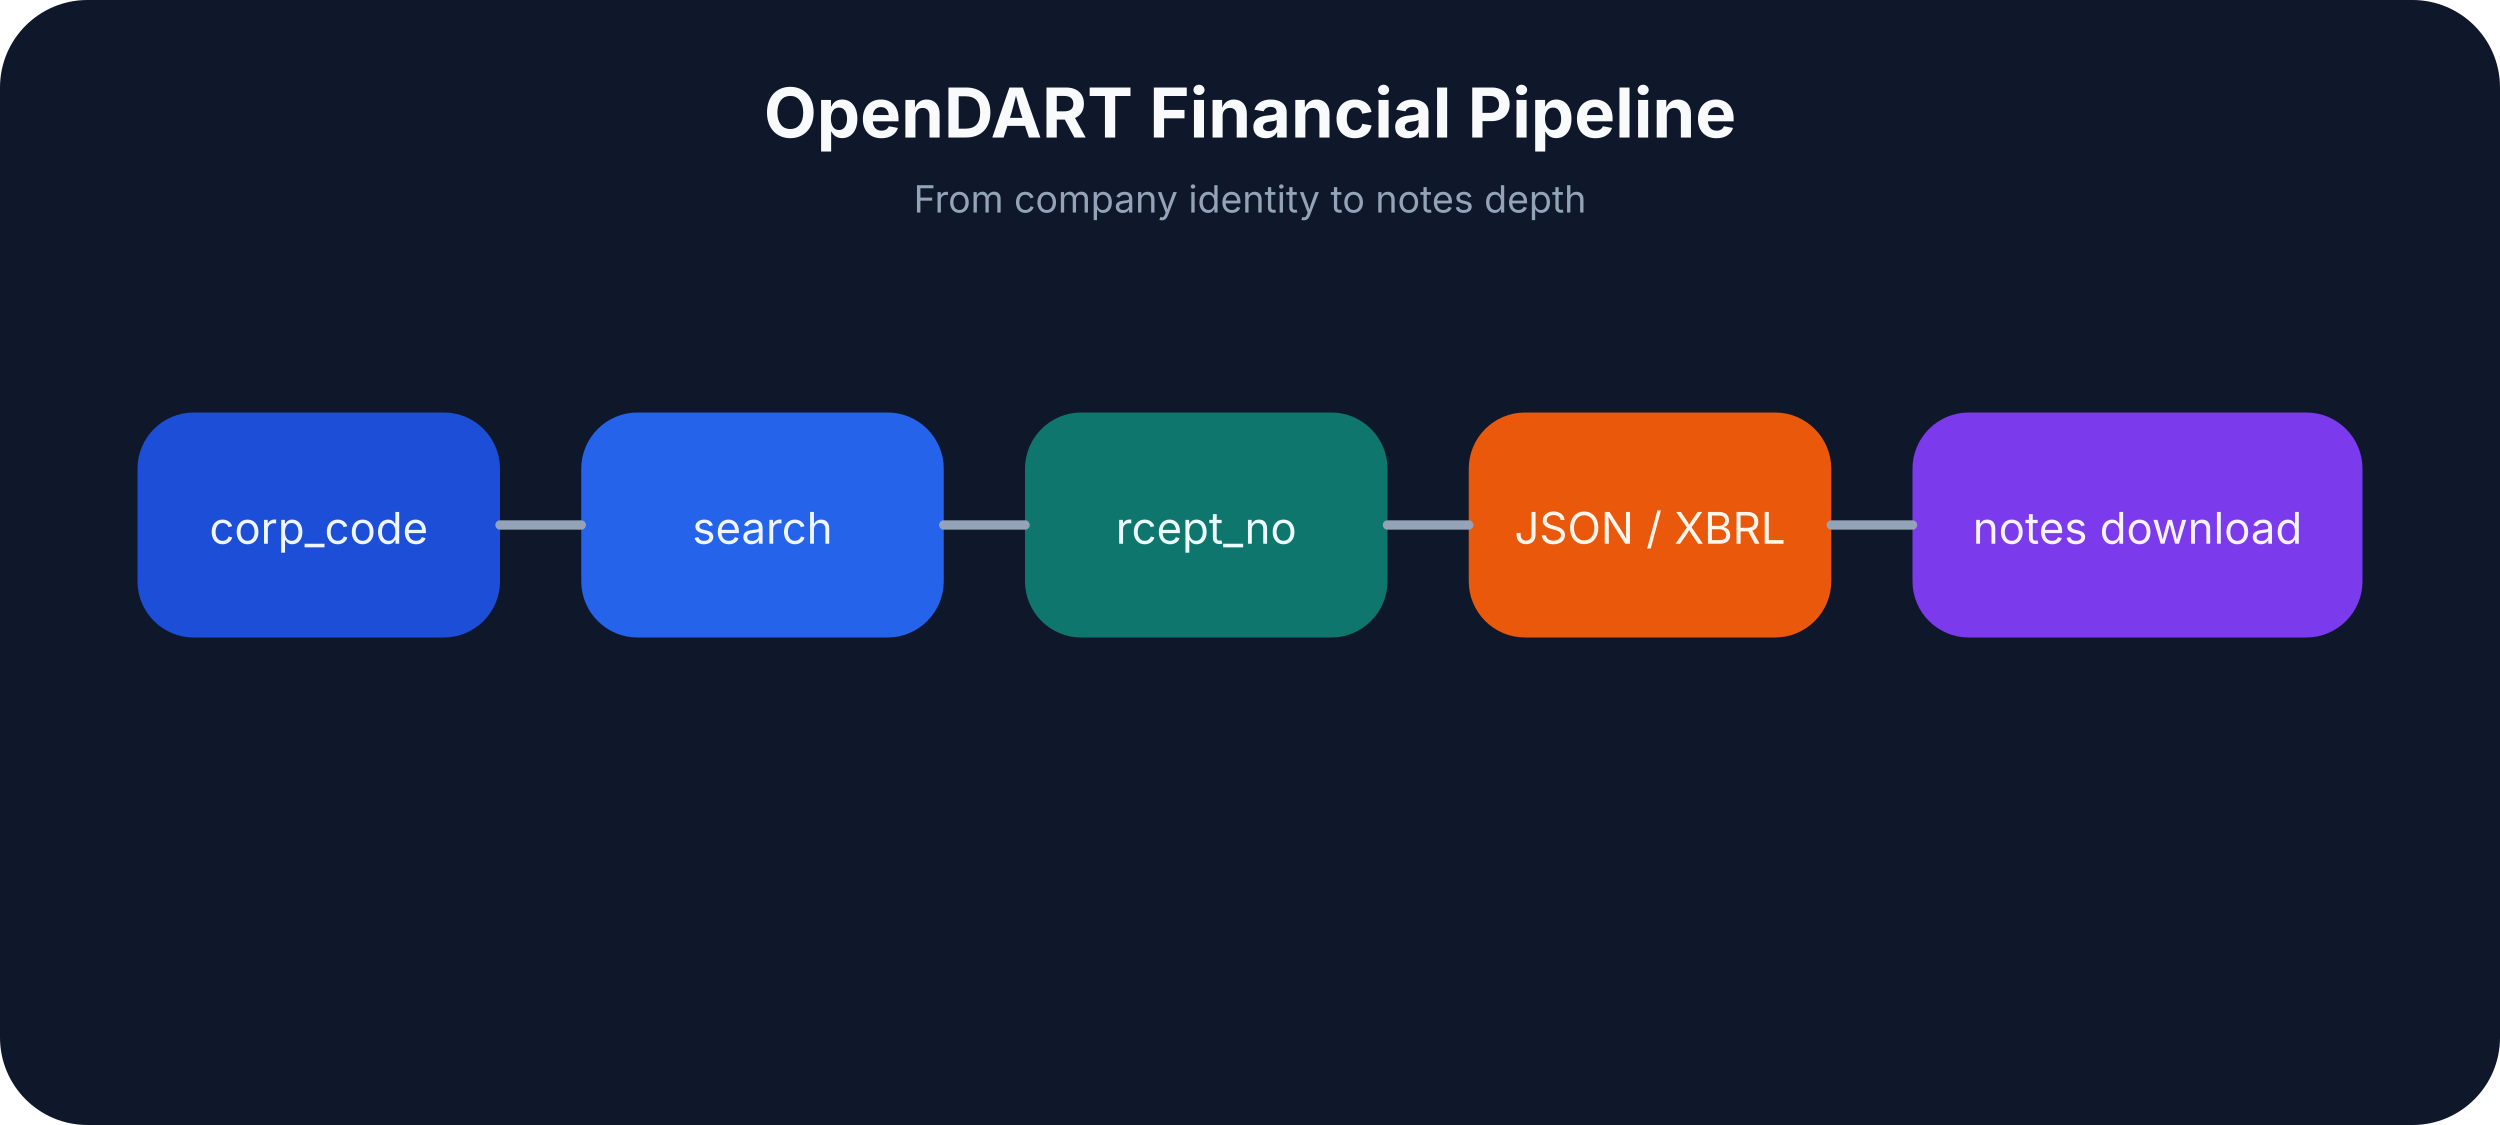
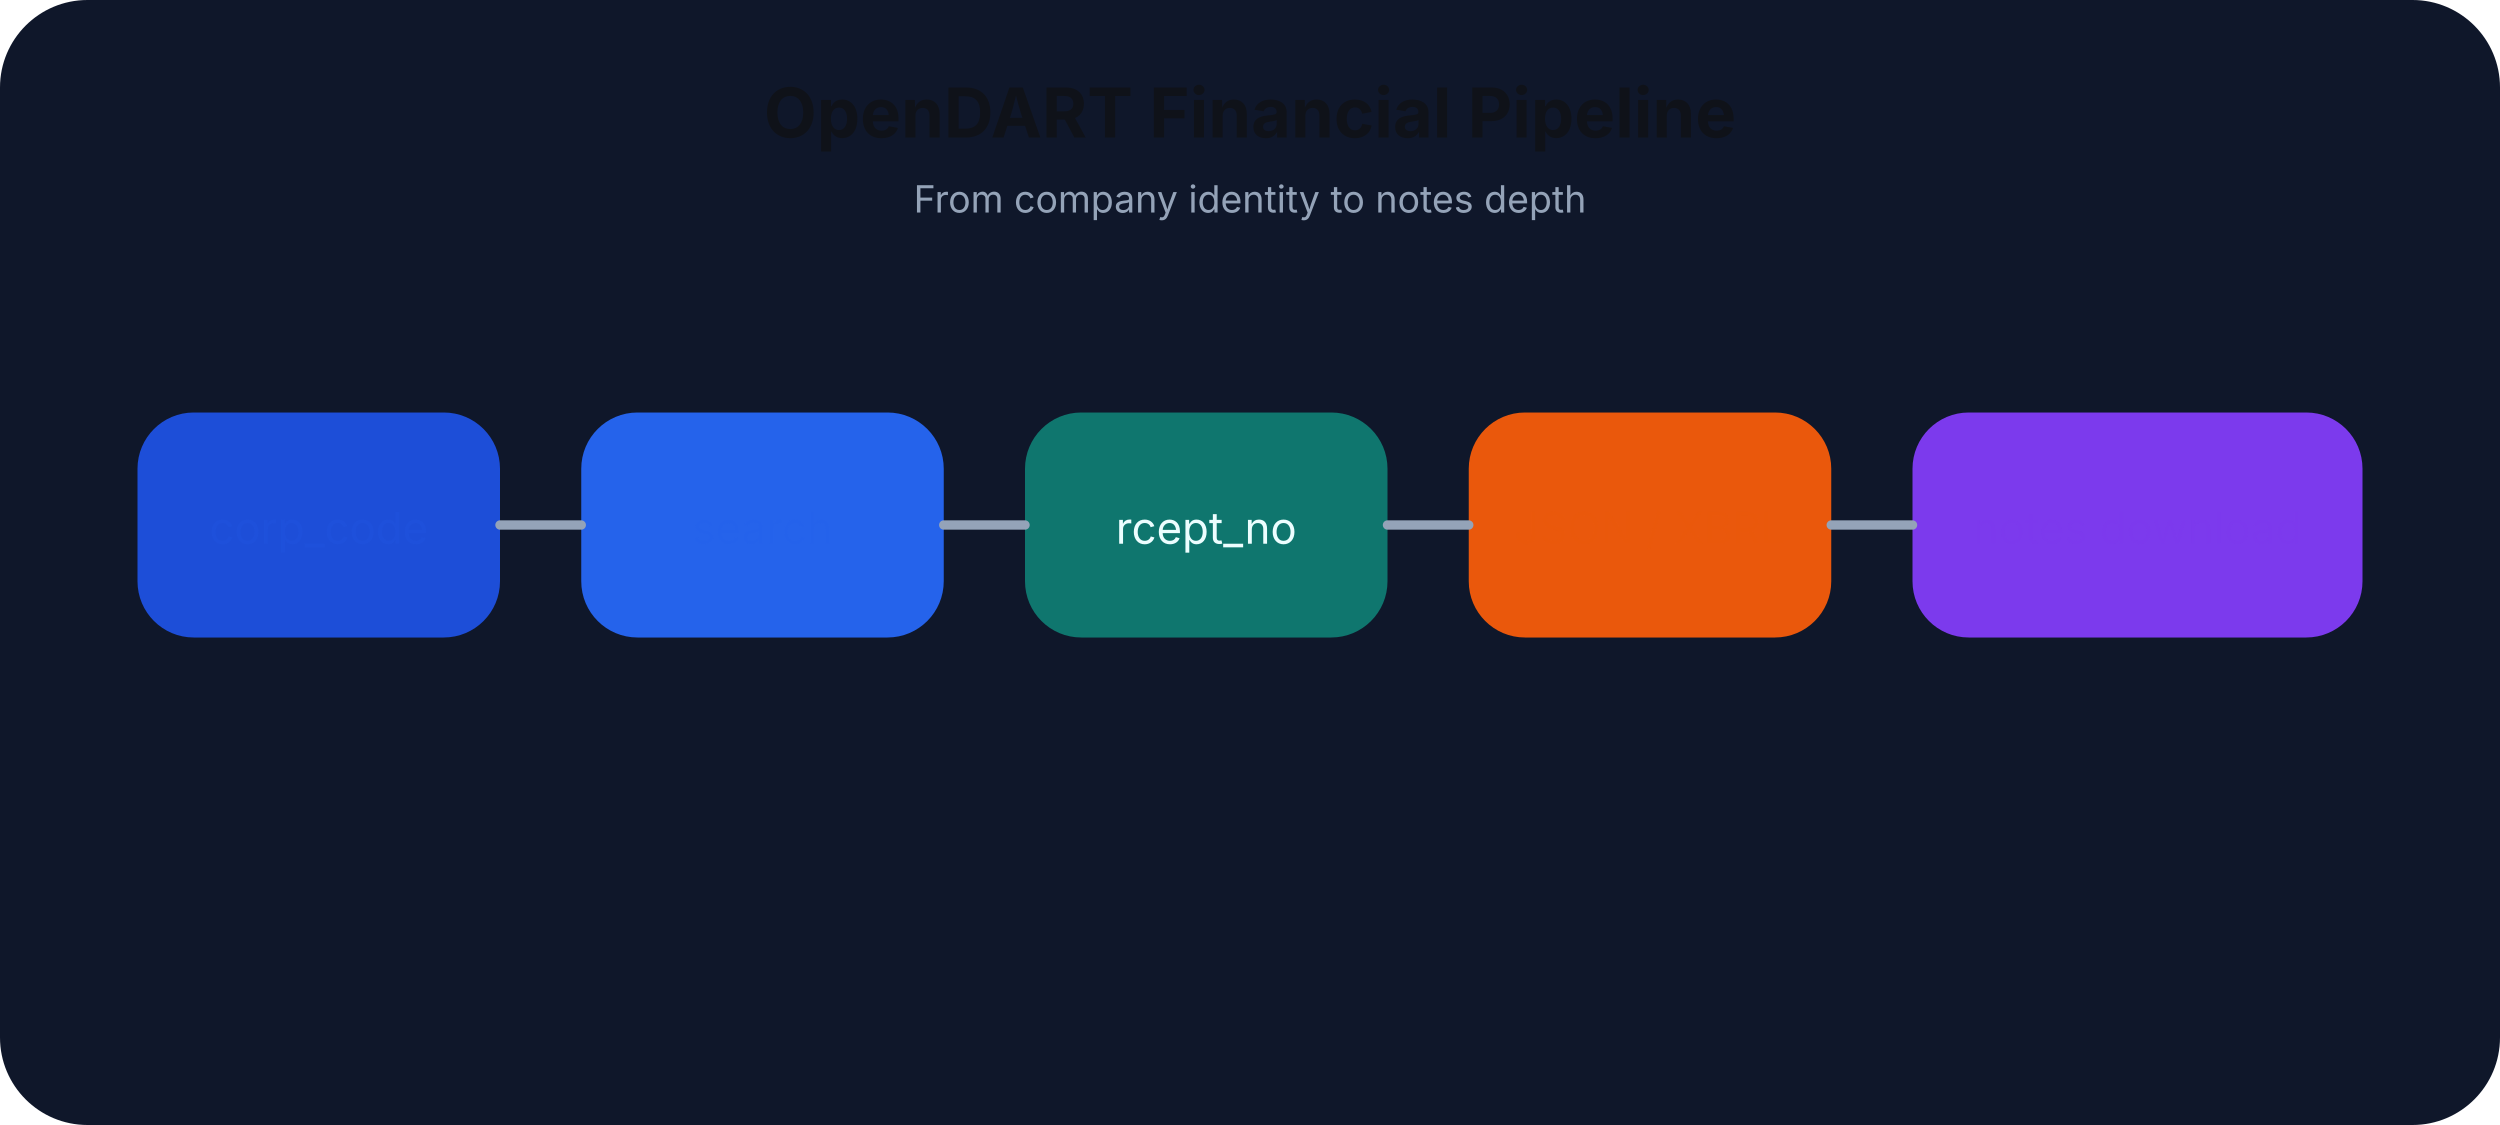
<svg xmlns="http://www.w3.org/2000/svg" width="800" height="360" viewBox="0 0 800 360" fill="none">
  <rect width="800" height="360" rx="28" fill="#0f172a" />
-   <text x="400" y="44" text-anchor="middle" fill="#f8fafc" font-family="Inter, system-ui, sans-serif" font-size="22" font-weight="700">OpenDART Financial Pipeline</text>
+   <text x="400" y="44" text-anchor="middle" fill="#0f1219" font-family="Inter, system-ui, sans-serif" font-size="22" font-weight="700">OpenDART Financial Pipeline</text>
  <text x="400" y="68" text-anchor="middle" fill="#94a3b8" font-family="Inter, system-ui, sans-serif" font-size="12">From company identity to notes depth</text>
  <g>
    <rect x="44" y="132" width="116" height="72" rx="18" fill="#1d4ed8" />
-     <text x="102" y="174" text-anchor="middle" fill="#eff6ff" font-family="Inter, system-ui, sans-serif" font-size="14">corp_code</text>
+     <text x="102" y="174" text-anchor="middle" fill="rgba(37,99,235,0.15)" font-family="Inter, system-ui, sans-serif" font-size="14">corp_code</text>
    <rect x="186" y="132" width="116" height="72" rx="18" fill="#2563eb" />
-     <text x="244" y="174" text-anchor="middle" fill="#eff6ff" font-family="Inter, system-ui, sans-serif" font-size="14">search</text>
+     <text x="244" y="174" text-anchor="middle" fill="rgba(37,99,235,0.15)" font-family="Inter, system-ui, sans-serif" font-size="14">search</text>
    <rect x="328" y="132" width="116" height="72" rx="18" fill="#0f766e" />
    <text x="386" y="174" text-anchor="middle" fill="#ecfeff" font-family="Inter, system-ui, sans-serif" font-size="14">rcept_no</text>
    <rect x="470" y="132" width="116" height="72" rx="18" fill="#ea580c" />
-     <text x="528" y="174" text-anchor="middle" fill="#fff7ed" font-family="Inter, system-ui, sans-serif" font-size="14">JSON / XBRL</text>
+     <text x="528" y="174" text-anchor="middle" fill="rgba(234,88,12,0.15)" font-family="Inter, system-ui, sans-serif" font-size="14">JSON / XBRL</text>
    <rect x="612" y="132" width="144" height="72" rx="18" fill="#7c3aed" />
-     <text x="684" y="174" text-anchor="middle" fill="#f5f3ff" font-family="Inter, system-ui, sans-serif" font-size="14">notes download</text>
+     <text x="684" y="174" text-anchor="middle" fill="rgba(124,58,237,0.15)" font-family="Inter, system-ui, sans-serif" font-size="14">notes download</text>
  </g>
  <g stroke="#94a3b8" stroke-width="3" stroke-linecap="round">
    <path d="M160 168H186" />
    <path d="M302 168H328" />
    <path d="M444 168H470" />
    <path d="M586 168H612" />
  </g>
</svg>
